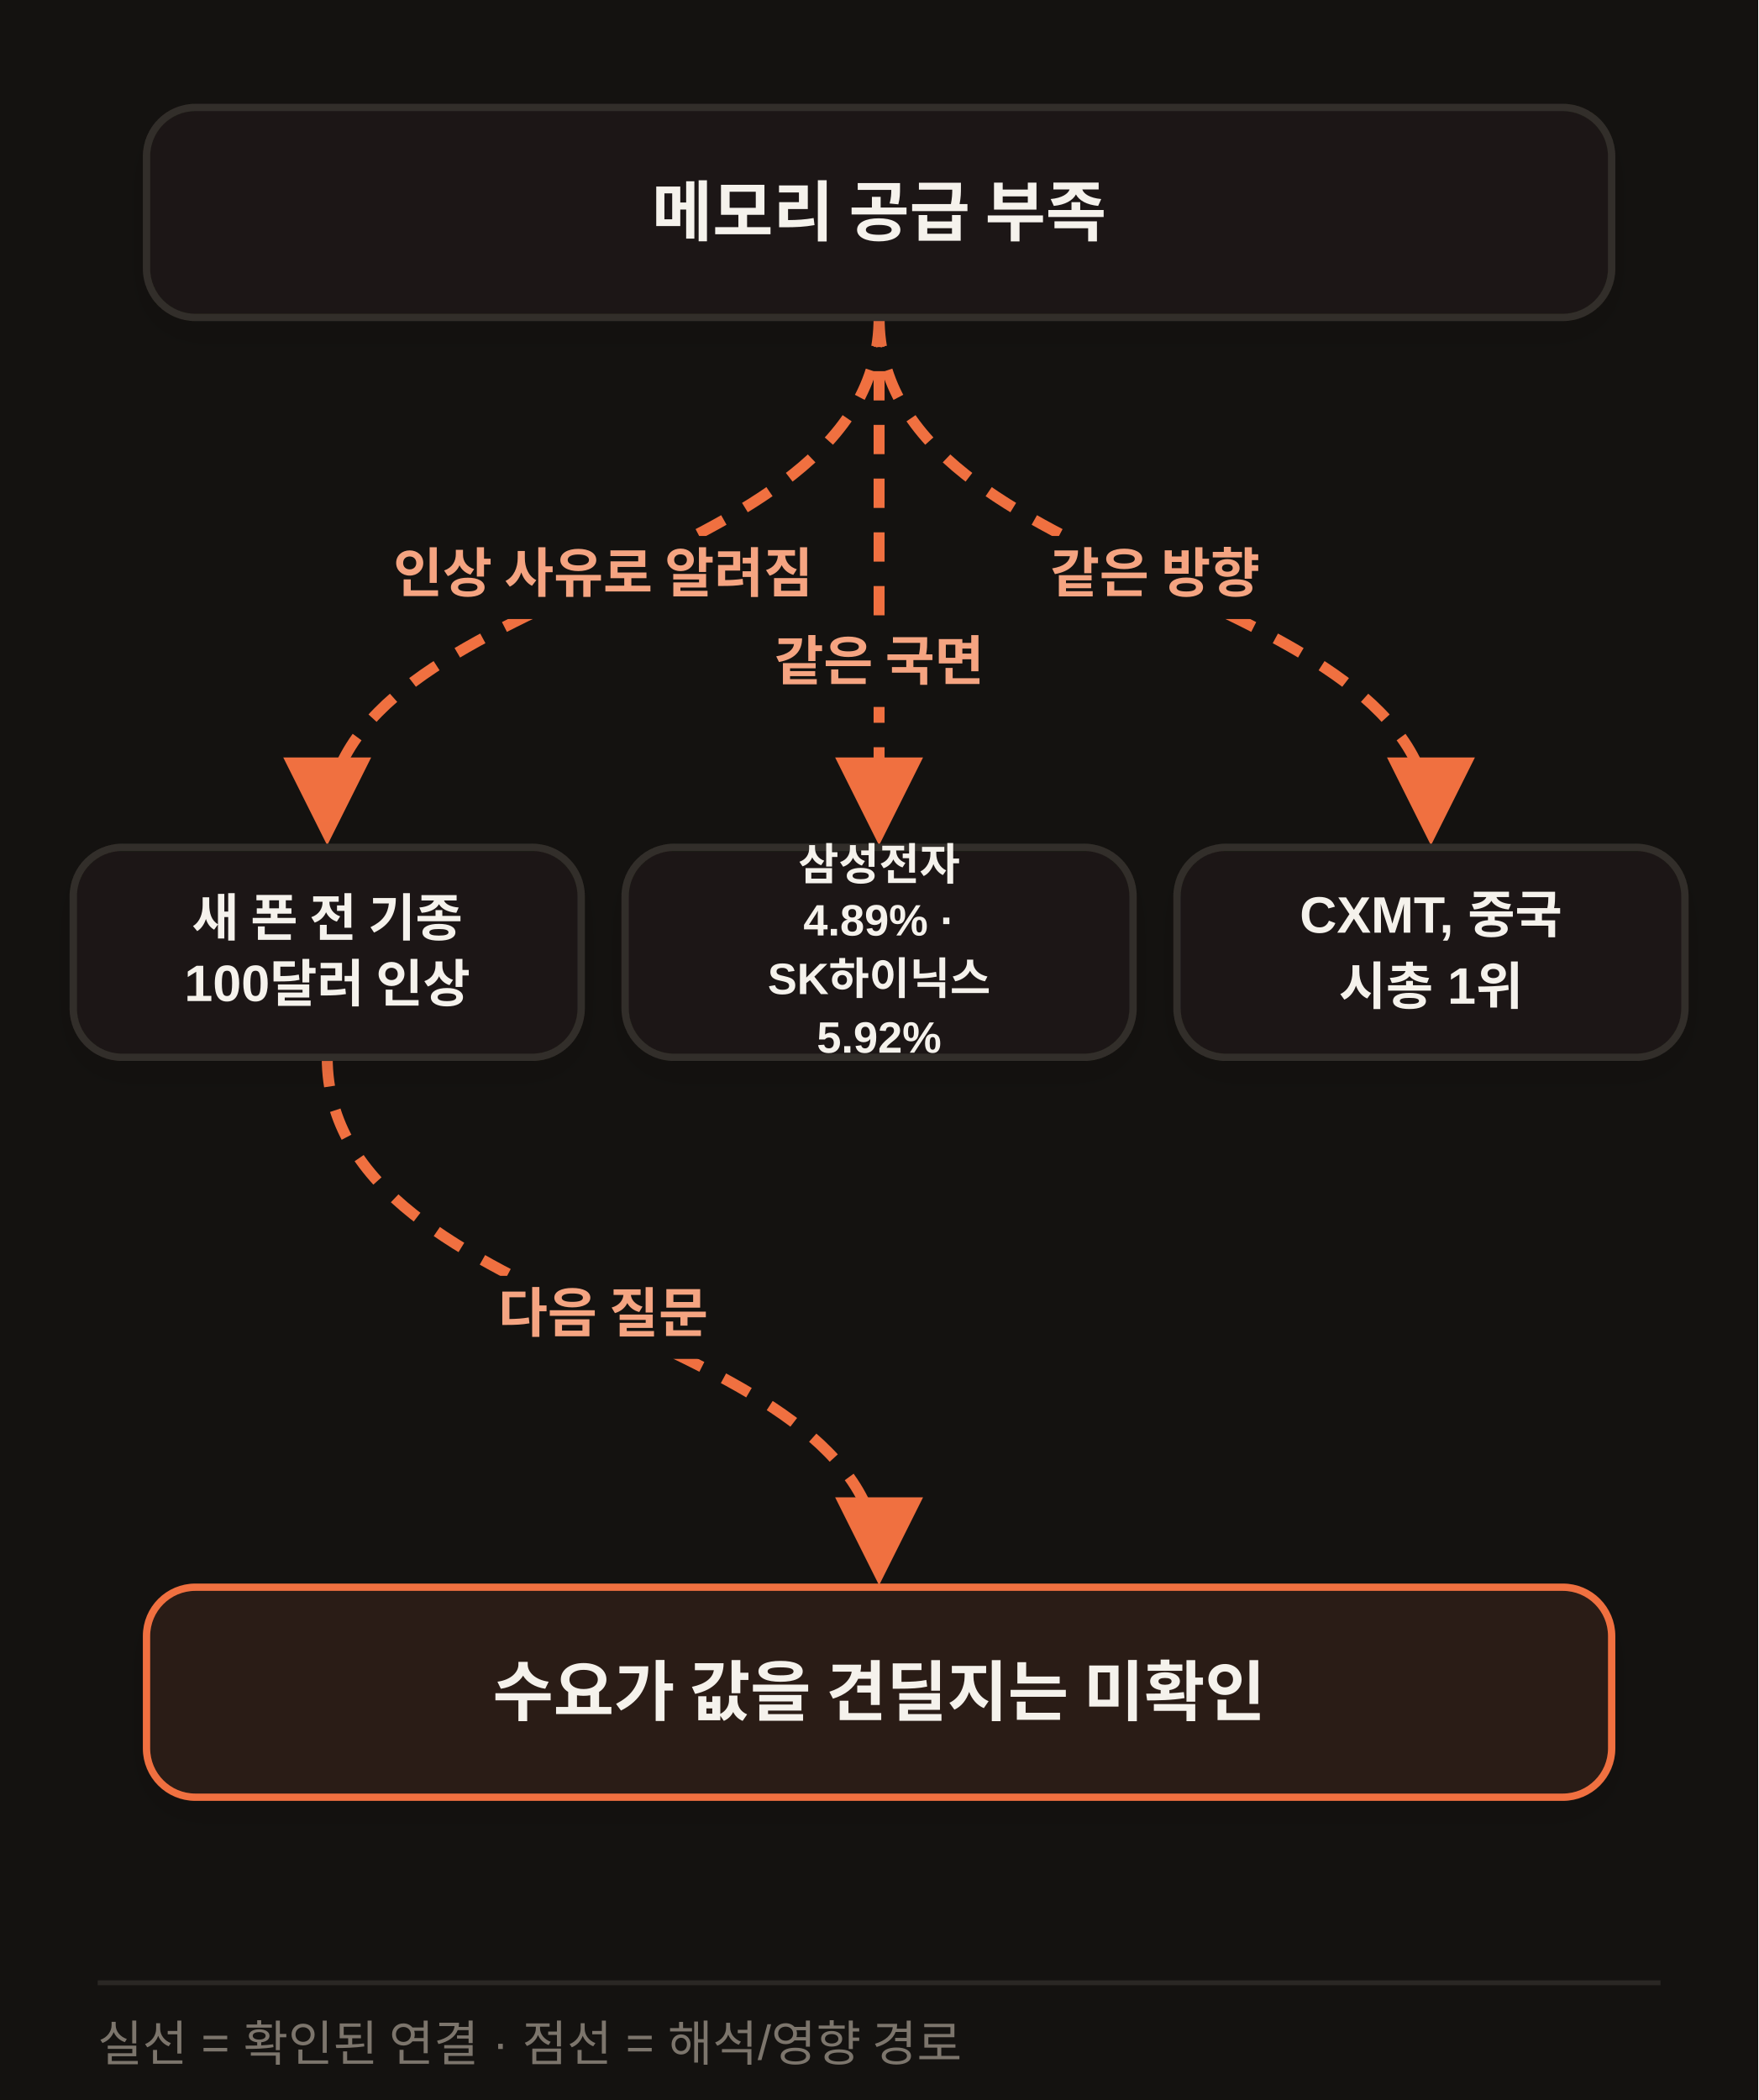
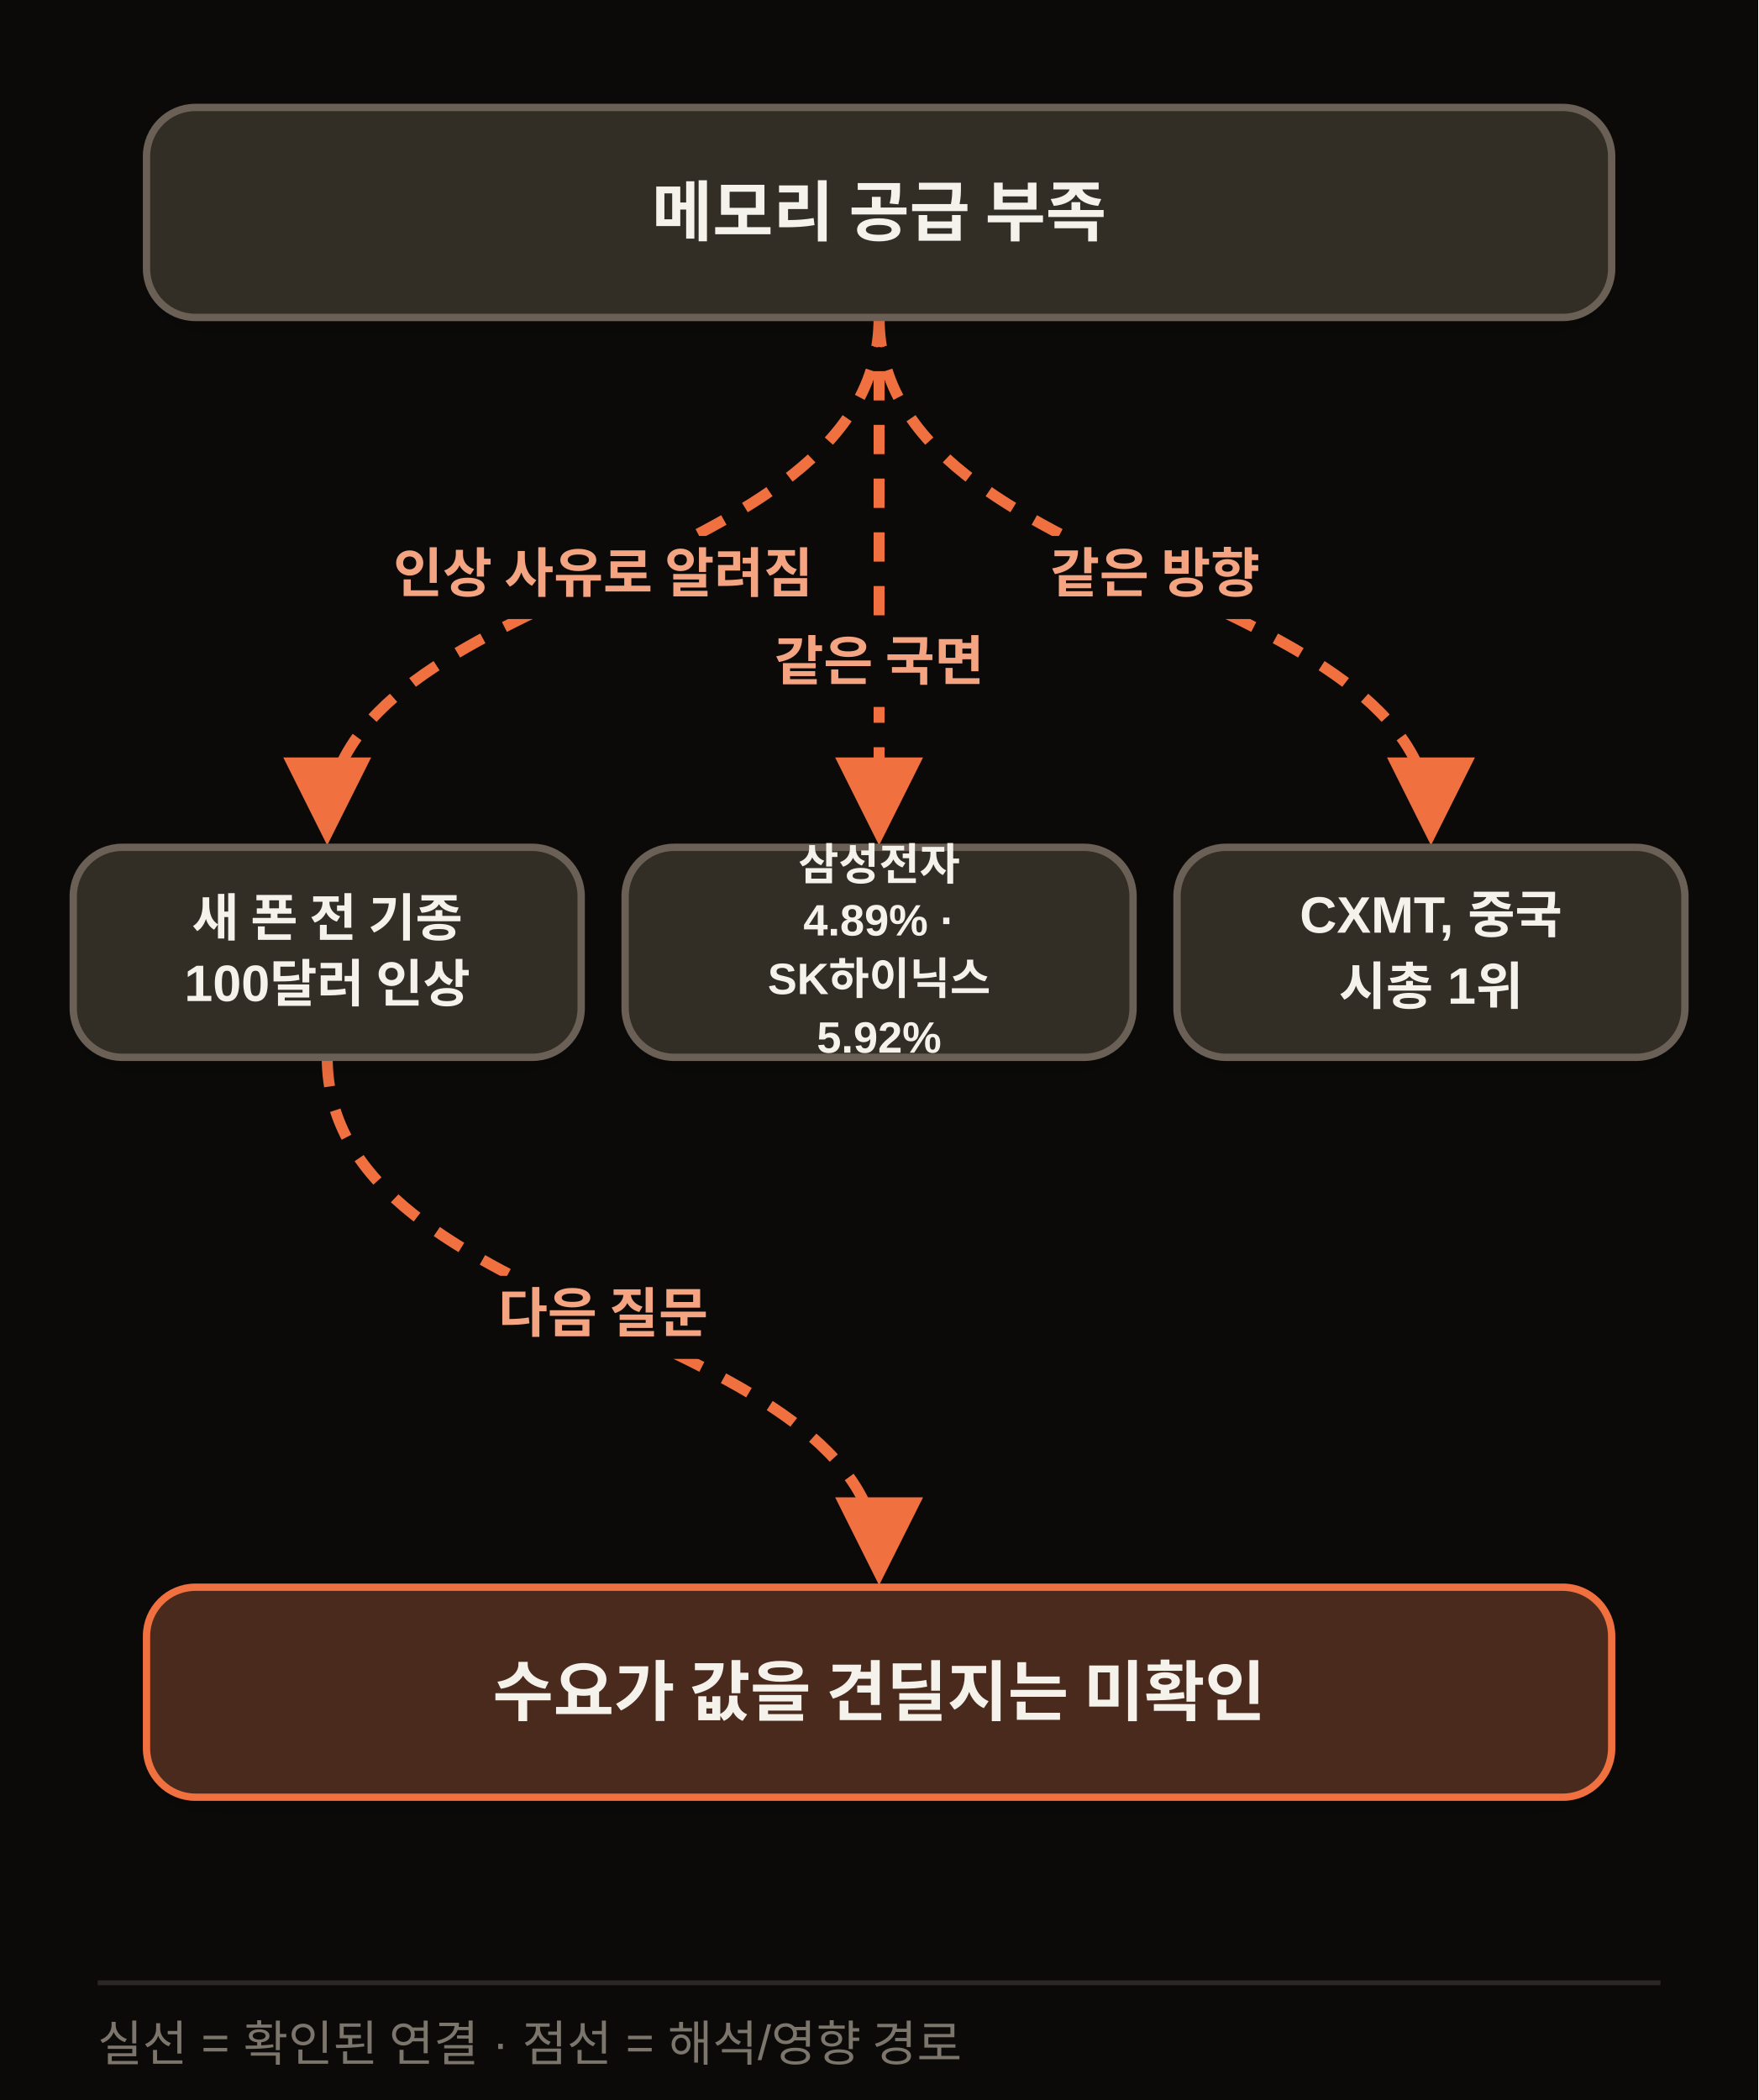
<svg xmlns="http://www.w3.org/2000/svg" width="720" height="860" viewBox="0 0 720 860" class="morning-diagram morning-diagram-mobile" data-mobile-layout="same-topology" data-motion-orientation="TB" data-motion-steps="5">
  <defs>
    <filter id="shadow" x="-20%" y="-20%" width="140%" height="160%">
      <feDropShadow dx="0" dy="6" stdDeviation="8" flood-color="#111111" flood-opacity=".09" />
    </filter>
    <marker id="arrow" viewBox="0 0 10 10" refX="8" refY="5" markerWidth="8" markerHeight="8" orient="auto-start-reverse">
      <path d="M 0 0 L 10 5 L 0 10 z" fill="#F07040" />
    </marker>
  </defs>
-   <rect width="720" height="860" fill="#141210" />
+   <rect width="720" height="860" fill="#0B0A09" />
  <g class="motion-step motion-edge" data-motion-step="1" data-from="A" data-to="B" style="--motion-delay:680ms">
    <path d="M 360.0 130.0 C 360.0 238.5, 134.0 238.5, 134.0 339.0" fill="none" stroke="#F07040" stroke-width="4.5" stroke-dasharray="12 10" marker-end="url(#arrow)" />
-     <rect x="128.0" y="219.5" width="238" height="34" rx="17" fill="#141210" />
+     <rect x="128.0" y="219.5" width="238" height="34" rx="17" fill="#0B0A09" />
    <text x="247.0" y="242.5" text-anchor="middle" font-family="Apple SD Gothic Neo,Malgun Gothic,Arial,sans-serif" font-size="22" font-weight="800" fill="#F5A481">인상 사유로 알려짐</text>
  </g>
  <g class="motion-step motion-edge" data-motion-step="1" data-from="A" data-to="C" style="--motion-delay:2040ms">
    <path d="M 360.0 130.0 C 360.0 238.5, 360.0 238.5, 360.0 339.0" fill="none" stroke="#F07040" stroke-width="4.5" stroke-dasharray="12 10" marker-end="url(#arrow)" />
-     <rect x="288.5" y="255.5" width="143" height="34" rx="17" fill="#141210" />
+     <rect x="288.5" y="255.5" width="143" height="34" rx="17" fill="#0B0A09" />
    <text x="360.0" y="278.5" text-anchor="middle" font-family="Apple SD Gothic Neo,Malgun Gothic,Arial,sans-serif" font-size="22" font-weight="800" fill="#F5A481">같은 국면</text>
  </g>
  <g class="motion-step motion-edge" data-motion-step="1" data-from="A" data-to="D" style="--motion-delay:3400ms">
    <path d="M 360.0 130.0 C 360.0 238.5, 586.0 238.5, 586.0 339.0" fill="none" stroke="#F07040" stroke-width="4.5" stroke-dasharray="12 10" marker-end="url(#arrow)" />
-     <rect x="401.5" y="219.5" width="143" height="34" rx="17" fill="#141210" />
+     <rect x="401.5" y="219.5" width="143" height="34" rx="17" fill="#0B0A09" />
    <text x="473.0" y="242.5" text-anchor="middle" font-family="Apple SD Gothic Neo,Malgun Gothic,Arial,sans-serif" font-size="22" font-weight="800" fill="#F5A481">같은 방향</text>
  </g>
  <g class="motion-step motion-edge" data-motion-step="3" data-from="B" data-to="E" style="--motion-delay:4760ms">
    <path d="M 134.0 433.0 C 134.0 541.5, 360.0 541.5, 360.0 642.0" fill="none" stroke="#F07040" stroke-width="4.5" stroke-dasharray="12 10" marker-end="url(#arrow)" />
-     <rect x="175.5" y="522.5" width="143" height="34" rx="17" fill="#141210" />
+     <rect x="175.5" y="522.5" width="143" height="34" rx="17" fill="#0B0A09" />
    <text x="247.0" y="545.5" text-anchor="middle" font-family="Apple SD Gothic Neo,Malgun Gothic,Arial,sans-serif" font-size="22" font-weight="800" fill="#F5A481">다음 질문</text>
  </g>
  <g class="motion-step motion-node" data-motion-step="0" style="--motion-delay:0ms;--motion-accent-delay:640ms">
-     <rect class="motion-node-shape" x="60.0" y="44.0" width="600.0" height="86" rx="20" fill="#1C1917" stroke="#332E29" stroke-width="3" filter="url(#shadow)" />
+     <rect class="motion-node-shape" x="60.0" y="44.0" width="600.0" height="86" rx="20" fill="#332E26" stroke="#6B6156" stroke-width="3" filter="url(#shadow)" />
    <text x="360.0" y="87.0" text-anchor="middle" dominant-baseline="middle" font-family="Apple SD Gothic Neo,Malgun Gothic,Arial,sans-serif" font-size="27" font-weight="800" fill="#F5F2EC">메모리 공급 부족</text>
  </g>
  <g class="motion-step motion-node" data-motion-step="2" style="--motion-delay:1360ms;--motion-accent-delay:2000ms">
-     <rect class="motion-node-shape" x="30.0" y="347.0" width="208.0" height="86" rx="20" fill="#1C1917" stroke="#332E29" stroke-width="3" filter="url(#shadow)" />
+     <rect class="motion-node-shape" x="30.0" y="347.0" width="208.0" height="86" rx="20" fill="#332E26" stroke="#6B6156" stroke-width="3" filter="url(#shadow)" />
    <text x="134.0" y="376.0" text-anchor="middle" dominant-baseline="middle" font-family="Apple SD Gothic Neo,Malgun Gothic,Arial,sans-serif" font-size="21" font-weight="800" fill="#F5F2EC">새 폰 전 기종</text>
    <text x="134.0" y="404.0" text-anchor="middle" dominant-baseline="middle" font-family="Apple SD Gothic Neo,Malgun Gothic,Arial,sans-serif" font-size="21" font-weight="800" fill="#F5F2EC">100달러 인상</text>
  </g>
  <g class="motion-step motion-node" data-motion-step="2" style="--motion-delay:2720ms;--motion-accent-delay:3360ms">
-     <rect class="motion-node-shape" x="256.0" y="347.0" width="208.0" height="86" rx="20" fill="#1C1917" stroke="#332E29" stroke-width="3" filter="url(#shadow)" />
+     <rect class="motion-node-shape" x="256.0" y="347.0" width="208.0" height="86" rx="20" fill="#332E26" stroke="#6B6156" stroke-width="3" filter="url(#shadow)" />
    <text x="360.0" y="354.0" text-anchor="middle" dominant-baseline="middle" font-family="Apple SD Gothic Neo,Malgun Gothic,Arial,sans-serif" font-size="18" font-weight="800" fill="#F5F2EC">삼성전자</text>
    <text x="360.0" y="378.0" text-anchor="middle" dominant-baseline="middle" font-family="Apple SD Gothic Neo,Malgun Gothic,Arial,sans-serif" font-size="18" font-weight="800" fill="#F5F2EC">4.89% ·</text>
    <text x="360.0" y="402.0" text-anchor="middle" dominant-baseline="middle" font-family="Apple SD Gothic Neo,Malgun Gothic,Arial,sans-serif" font-size="18" font-weight="800" fill="#F5F2EC">SK하이닉스</text>
    <text x="360.0" y="426.0" text-anchor="middle" dominant-baseline="middle" font-family="Apple SD Gothic Neo,Malgun Gothic,Arial,sans-serif" font-size="18" font-weight="800" fill="#F5F2EC">5.92%</text>
  </g>
  <g class="motion-step motion-node" data-motion-step="2" style="--motion-delay:4080ms;--motion-accent-delay:4720ms">
-     <rect class="motion-node-shape" x="482.0" y="347.0" width="208.0" height="86" rx="20" fill="#1C1917" stroke="#332E29" stroke-width="3" filter="url(#shadow)" />
+     <rect class="motion-node-shape" x="482.0" y="347.0" width="208.0" height="86" rx="20" fill="#332E26" stroke="#6B6156" stroke-width="3" filter="url(#shadow)" />
    <text x="586.0" y="376.0" text-anchor="middle" dominant-baseline="middle" font-family="Apple SD Gothic Neo,Malgun Gothic,Arial,sans-serif" font-size="21" font-weight="800" fill="#F5F2EC">CXMT, 중국</text>
    <text x="586.0" y="404.0" text-anchor="middle" dominant-baseline="middle" font-family="Apple SD Gothic Neo,Malgun Gothic,Arial,sans-serif" font-size="21" font-weight="800" fill="#F5F2EC">시총 1위</text>
  </g>
  <g class="motion-step motion-node motion-risk" data-motion-step="4" style="--motion-delay:5440ms;--motion-accent-delay:6080ms">
-     <rect class="motion-node-shape" x="60.0" y="650.0" width="600.0" height="86" rx="20" fill="#2A1C15" stroke="#F07040" stroke-width="3" filter="url(#shadow)" />
+     <rect class="motion-node-shape" x="60.0" y="650.0" width="600.0" height="86" rx="20" fill="#4A2C1A" stroke="#F07040" stroke-width="3" filter="url(#shadow)" />
    <text x="360.0" y="693.0" text-anchor="middle" dominant-baseline="middle" font-family="Apple SD Gothic Neo,Malgun Gothic,Arial,sans-serif" font-size="27" font-weight="800" fill="#F5F2EC">수요가 값을 견딜지는 미확인</text>
  </g>
  <line x1="40" y1="812" x2="680" y2="812" stroke="#2A2724" stroke-width="2" />
  <text x="40" y="844" font-family="Apple SD Gothic Neo,Malgun Gothic,Arial,sans-serif" font-size="20" fill="#7C756C">실선 = 확인된 연결 · 점선 = 해석/영향 경로</text>
</svg>
